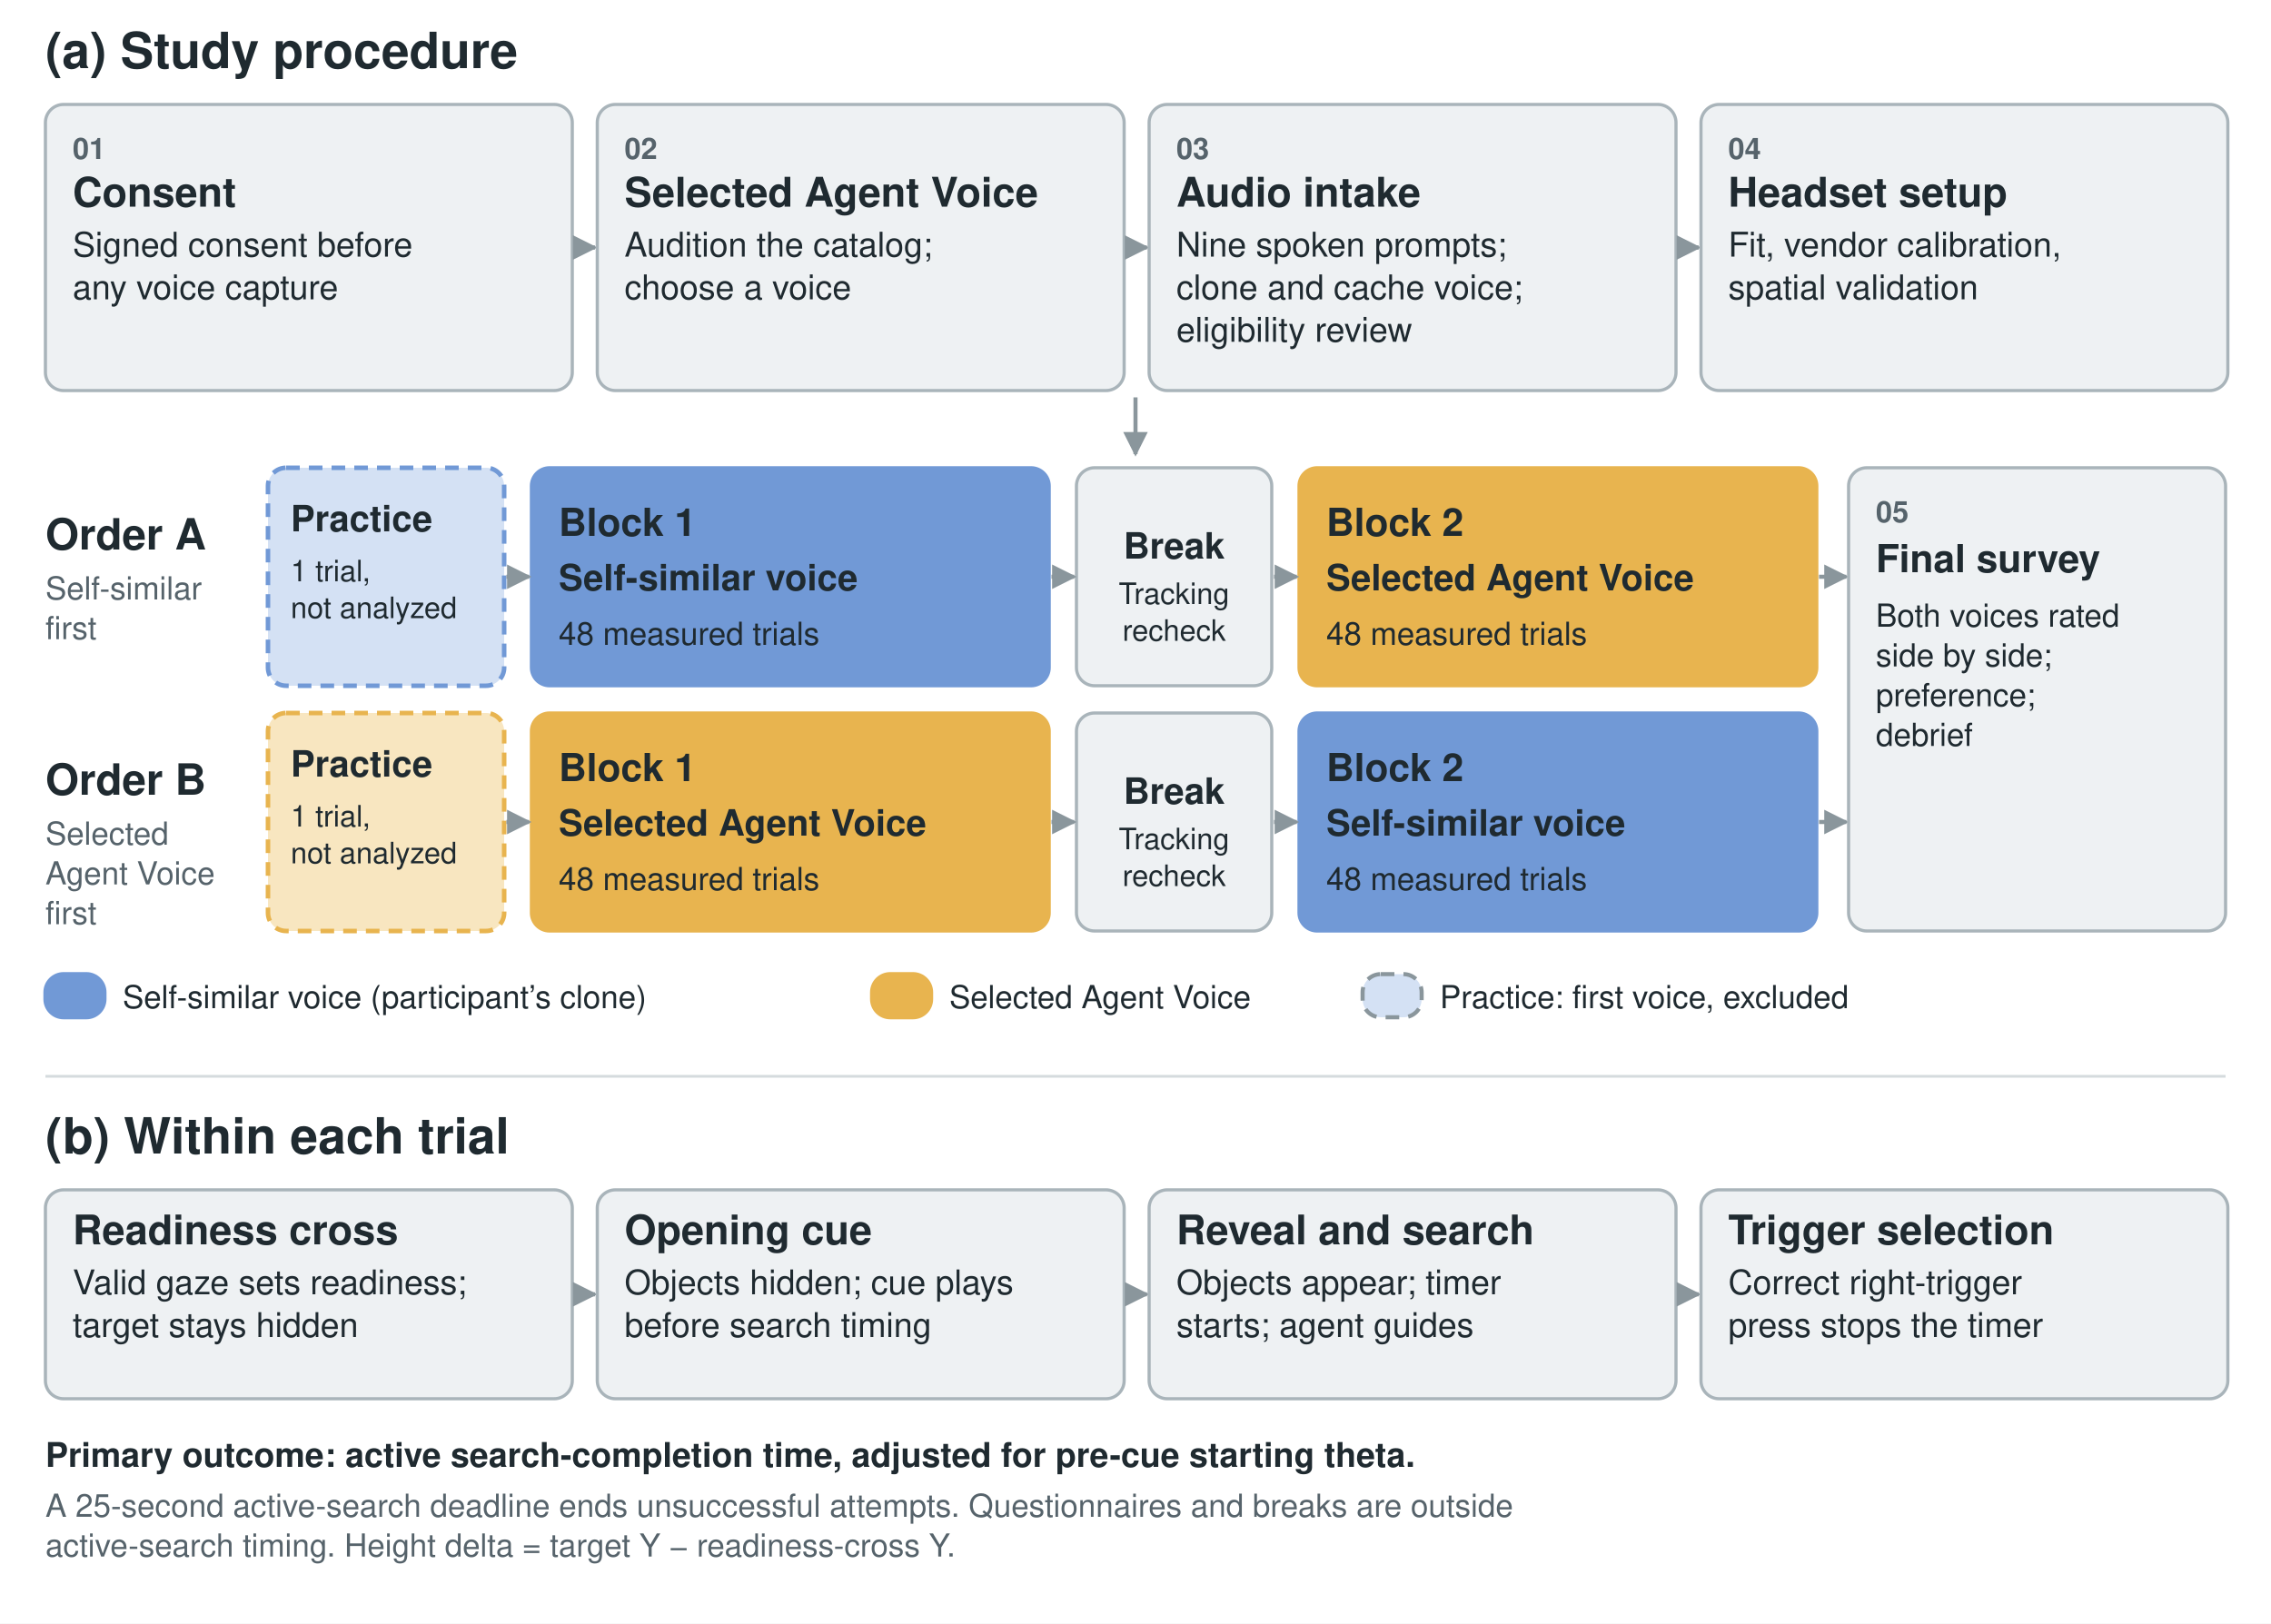
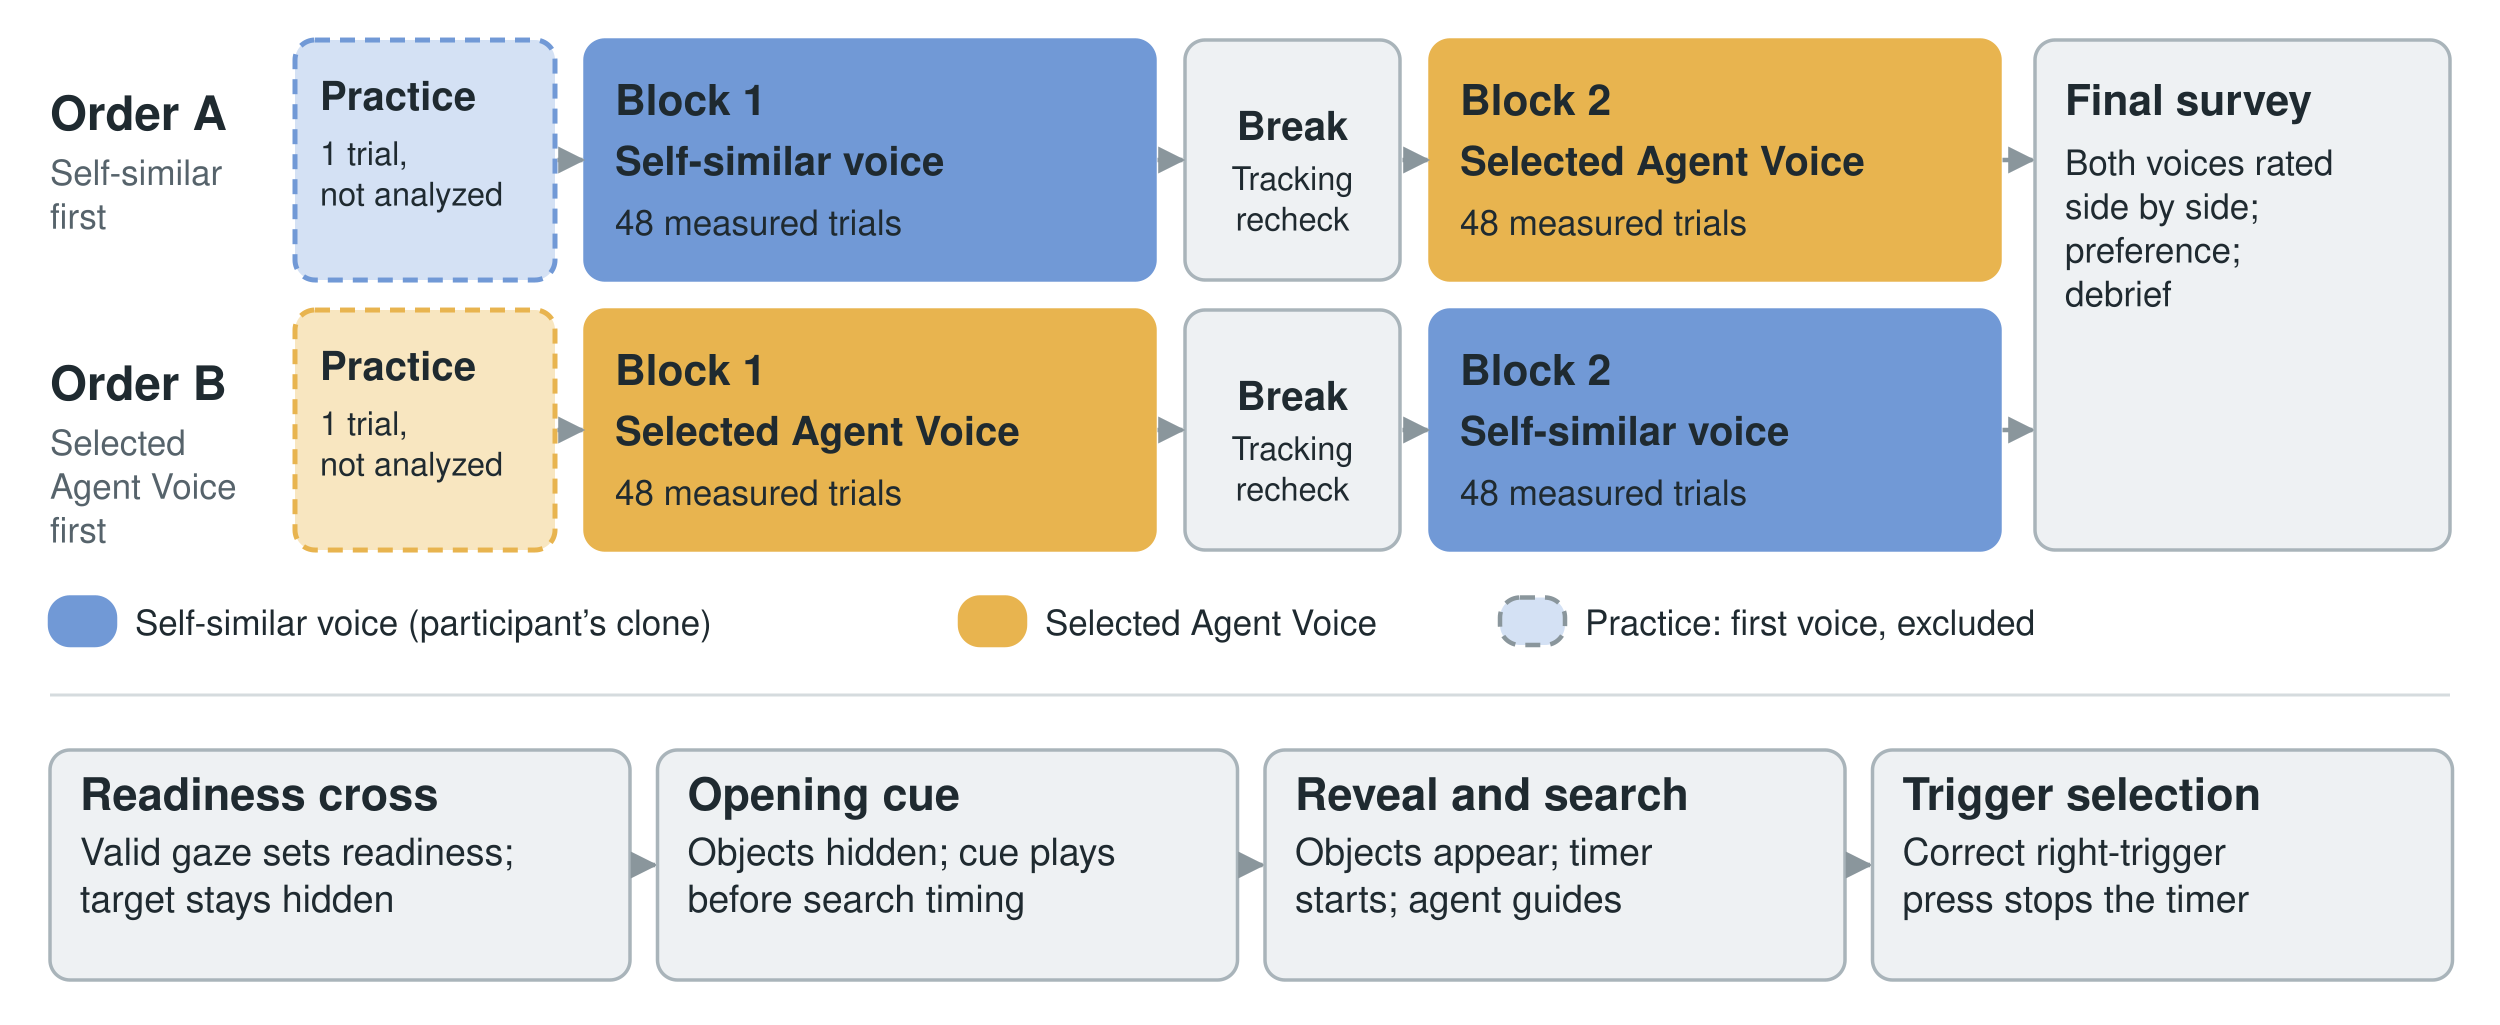
- <svg xmlns="http://www.w3.org/2000/svg" width="1000" height="715" viewBox="0 0 1000 715">
-   <rect width="1000" height="715" fill="white" />
+ <svg xmlns="http://www.w3.org/2000/svg" width="1000" height="410" viewBox="0 0 1000 410">
+   <rect width="1000" height="410" fill="white" />
  <defs>
    <marker id="arrow" viewBox="0 0 10 10" refX="9" refY="5" markerWidth="6" markerHeight="6" orient="auto">
      <path d="M0,0 L10,5 L0,10 z" fill="#8a969c" />
    </marker>
  </defs>
-   <text x="20" y="30.0" text-anchor="start" font-family="Helvetica,Arial,sans-serif" font-size="22" font-weight="bold" fill="#1f2a30">(a) Study procedure</text>
-   <rect x="20" y="46" width="232" height="126" rx="8" fill="#eef1f3" stroke="#a9b4ba" stroke-width="1.4" />
-   <text x="32" y="70.0" text-anchor="start" font-family="Helvetica,Arial,sans-serif" font-size="13" font-weight="bold" fill="#56636b">01</text>
-   <text x="32" y="91.0" text-anchor="start" font-family="Helvetica,Arial,sans-serif" font-size="18" font-weight="bold" fill="#1f2a30">Consent</text>
-   <text x="32" y="113.0" text-anchor="start" font-family="Helvetica,Arial,sans-serif" font-size="15" font-weight="normal" fill="#1f2a30">Signed consent before</text>
-   <text x="32" y="131.8" text-anchor="start" font-family="Helvetica,Arial,sans-serif" font-size="15" font-weight="normal" fill="#1f2a30">any voice capture</text>
-   <line x1="253" y1="109.0" x2="262" y2="109.0" stroke="#8a969c" stroke-width="1.8" marker-end="url(#arrow)" />
-   <rect x="263" y="46" width="232" height="126" rx="8" fill="#eef1f3" stroke="#a9b4ba" stroke-width="1.4" />
-   <text x="275" y="70.0" text-anchor="start" font-family="Helvetica,Arial,sans-serif" font-size="13" font-weight="bold" fill="#56636b">02</text>
-   <text x="275" y="91.0" text-anchor="start" font-family="Helvetica,Arial,sans-serif" font-size="18" font-weight="bold" fill="#1f2a30">Selected Agent Voice</text>
-   <text x="275" y="113.0" text-anchor="start" font-family="Helvetica,Arial,sans-serif" font-size="15" font-weight="normal" fill="#1f2a30">Audition the catalog;</text>
-   <text x="275" y="131.8" text-anchor="start" font-family="Helvetica,Arial,sans-serif" font-size="15" font-weight="normal" fill="#1f2a30">choose a voice</text>
-   <line x1="496" y1="109.0" x2="505" y2="109.0" stroke="#8a969c" stroke-width="1.8" marker-end="url(#arrow)" />
-   <rect x="506" y="46" width="232" height="126" rx="8" fill="#eef1f3" stroke="#a9b4ba" stroke-width="1.4" />
-   <text x="518" y="70.0" text-anchor="start" font-family="Helvetica,Arial,sans-serif" font-size="13" font-weight="bold" fill="#56636b">03</text>
-   <text x="518" y="91.0" text-anchor="start" font-family="Helvetica,Arial,sans-serif" font-size="18" font-weight="bold" fill="#1f2a30">Audio intake</text>
-   <text x="518" y="113.0" text-anchor="start" font-family="Helvetica,Arial,sans-serif" font-size="15" font-weight="normal" fill="#1f2a30">Nine spoken prompts;</text>
-   <text x="518" y="131.8" text-anchor="start" font-family="Helvetica,Arial,sans-serif" font-size="15" font-weight="normal" fill="#1f2a30">clone and cache voice;</text>
-   <text x="518" y="150.5" text-anchor="start" font-family="Helvetica,Arial,sans-serif" font-size="15" font-weight="normal" fill="#1f2a30">eligibility review</text>
-   <line x1="739" y1="109.0" x2="748" y2="109.0" stroke="#8a969c" stroke-width="1.8" marker-end="url(#arrow)" />
-   <rect x="749" y="46" width="232" height="126" rx="8" fill="#eef1f3" stroke="#a9b4ba" stroke-width="1.4" />
-   <text x="761" y="70.0" text-anchor="start" font-family="Helvetica,Arial,sans-serif" font-size="13" font-weight="bold" fill="#56636b">04</text>
-   <text x="761" y="91.0" text-anchor="start" font-family="Helvetica,Arial,sans-serif" font-size="18" font-weight="bold" fill="#1f2a30">Headset setup</text>
-   <text x="761" y="113.0" text-anchor="start" font-family="Helvetica,Arial,sans-serif" font-size="15" font-weight="normal" fill="#1f2a30">Fit, vendor calibration,</text>
-   <text x="761" y="131.8" text-anchor="start" font-family="Helvetica,Arial,sans-serif" font-size="15" font-weight="normal" fill="#1f2a30">spatial validation</text>
-   <line x1="500.0" y1="175" x2="500.0" y2="200" stroke="#8a969c" stroke-width="1.8" marker-end="url(#arrow)" />
-   <text x="20" y="242.0" text-anchor="start" font-family="Helvetica,Arial,sans-serif" font-size="19" font-weight="bold" fill="#1f2a30">Order A</text>
-   <text x="20" y="264.0" text-anchor="start" font-family="Helvetica,Arial,sans-serif" font-size="14" font-weight="normal" fill="#56636b">Self-similar</text>
-   <text x="20" y="281.5" text-anchor="start" font-family="Helvetica,Arial,sans-serif" font-size="14" font-weight="normal" fill="#56636b">first</text>
-   <rect x="118" y="206" width="104" height="96" rx="8" fill="#d4e1f4" stroke="#7199D6" stroke-width="2" stroke-dasharray="6 4" />
-   <text x="128" y="234.0" text-anchor="start" font-family="Helvetica,Arial,sans-serif" font-size="16" font-weight="bold" fill="#1f2a30">Practice</text>
-   <text x="128" y="256.0" text-anchor="start" font-family="Helvetica,Arial,sans-serif" font-size="13" font-weight="normal" fill="#1f2a30">1 trial,</text>
-   <text x="128" y="272.2" text-anchor="start" font-family="Helvetica,Arial,sans-serif" font-size="13" font-weight="normal" fill="#1f2a30">not analyzed</text>
-   <rect x="234" y="206" width="228" height="96" rx="8" fill="#7199D6" stroke="#7199D6" stroke-width="1.4" />
-   <text x="246" y="236.0" text-anchor="start" font-family="Helvetica,Arial,sans-serif" font-size="17" font-weight="bold" fill="#1f2a30">Block 1</text>
-   <text x="246" y="260.0" text-anchor="start" font-family="Helvetica,Arial,sans-serif" font-size="16" font-weight="bold" fill="#1f2a30">Self-similar voice</text>
-   <text x="246" y="284.0" text-anchor="start" font-family="Helvetica,Arial,sans-serif" font-size="14" font-weight="normal" fill="#1f2a30">48 measured trials</text>
-   <rect x="572" y="206" width="228" height="96" rx="8" fill="#E8B44F" stroke="#E8B44F" stroke-width="1.4" />
-   <text x="584" y="236.0" text-anchor="start" font-family="Helvetica,Arial,sans-serif" font-size="17" font-weight="bold" fill="#1f2a30">Block 2</text>
-   <text x="584" y="260.0" text-anchor="start" font-family="Helvetica,Arial,sans-serif" font-size="16" font-weight="bold" fill="#1f2a30">Selected Agent Voice</text>
-   <text x="584" y="284.0" text-anchor="start" font-family="Helvetica,Arial,sans-serif" font-size="14" font-weight="normal" fill="#1f2a30">48 measured trials</text>
-   <rect x="474" y="206" width="86" height="96" rx="8" fill="#eef1f3" stroke="#a9b4ba" stroke-width="1.4" />
-   <text x="517.0" y="246.0" text-anchor="middle" font-family="Helvetica,Arial,sans-serif" font-size="16" font-weight="bold" fill="#1f2a30">Break</text>
-   <text x="517.0" y="266.0" text-anchor="middle" font-family="Helvetica,Arial,sans-serif" font-size="13" font-weight="normal" fill="#1f2a30">Tracking</text>
-   <text x="517.0" y="282.2" text-anchor="middle" font-family="Helvetica,Arial,sans-serif" font-size="13" font-weight="normal" fill="#1f2a30">recheck</text>
-   <line x1="223" y1="254.0" x2="233" y2="254.0" stroke="#8a969c" stroke-width="1.8" marker-end="url(#arrow)" />
-   <line x1="463" y1="254.0" x2="473" y2="254.0" stroke="#8a969c" stroke-width="1.8" marker-end="url(#arrow)" />
-   <line x1="561" y1="254.0" x2="571" y2="254.0" stroke="#8a969c" stroke-width="1.8" marker-end="url(#arrow)" />
-   <line x1="801" y1="254.0" x2="813" y2="254.0" stroke="#8a969c" stroke-width="1.8" marker-end="url(#arrow)" />
-   <text x="20" y="350.0" text-anchor="start" font-family="Helvetica,Arial,sans-serif" font-size="19" font-weight="bold" fill="#1f2a30">Order B</text>
-   <text x="20" y="372.0" text-anchor="start" font-family="Helvetica,Arial,sans-serif" font-size="14" font-weight="normal" fill="#56636b">Selected</text>
-   <text x="20" y="389.5" text-anchor="start" font-family="Helvetica,Arial,sans-serif" font-size="14" font-weight="normal" fill="#56636b">Agent Voice</text>
-   <text x="20" y="407.0" text-anchor="start" font-family="Helvetica,Arial,sans-serif" font-size="14" font-weight="normal" fill="#56636b">first</text>
-   <rect x="118" y="314" width="104" height="96" rx="8" fill="#f8e6c0" stroke="#E8B44F" stroke-width="2" stroke-dasharray="6 4" />
-   <text x="128" y="342.0" text-anchor="start" font-family="Helvetica,Arial,sans-serif" font-size="16" font-weight="bold" fill="#1f2a30">Practice</text>
-   <text x="128" y="364.0" text-anchor="start" font-family="Helvetica,Arial,sans-serif" font-size="13" font-weight="normal" fill="#1f2a30">1 trial,</text>
-   <text x="128" y="380.2" text-anchor="start" font-family="Helvetica,Arial,sans-serif" font-size="13" font-weight="normal" fill="#1f2a30">not analyzed</text>
-   <rect x="234" y="314" width="228" height="96" rx="8" fill="#E8B44F" stroke="#E8B44F" stroke-width="1.4" />
-   <text x="246" y="344.0" text-anchor="start" font-family="Helvetica,Arial,sans-serif" font-size="17" font-weight="bold" fill="#1f2a30">Block 1</text>
-   <text x="246" y="368.0" text-anchor="start" font-family="Helvetica,Arial,sans-serif" font-size="16" font-weight="bold" fill="#1f2a30">Selected Agent Voice</text>
-   <text x="246" y="392.0" text-anchor="start" font-family="Helvetica,Arial,sans-serif" font-size="14" font-weight="normal" fill="#1f2a30">48 measured trials</text>
-   <rect x="572" y="314" width="228" height="96" rx="8" fill="#7199D6" stroke="#7199D6" stroke-width="1.4" />
-   <text x="584" y="344.0" text-anchor="start" font-family="Helvetica,Arial,sans-serif" font-size="17" font-weight="bold" fill="#1f2a30">Block 2</text>
-   <text x="584" y="368.0" text-anchor="start" font-family="Helvetica,Arial,sans-serif" font-size="16" font-weight="bold" fill="#1f2a30">Self-similar voice</text>
-   <text x="584" y="392.0" text-anchor="start" font-family="Helvetica,Arial,sans-serif" font-size="14" font-weight="normal" fill="#1f2a30">48 measured trials</text>
-   <rect x="474" y="314" width="86" height="96" rx="8" fill="#eef1f3" stroke="#a9b4ba" stroke-width="1.4" />
-   <text x="517.0" y="354.0" text-anchor="middle" font-family="Helvetica,Arial,sans-serif" font-size="16" font-weight="bold" fill="#1f2a30">Break</text>
-   <text x="517.0" y="374.0" text-anchor="middle" font-family="Helvetica,Arial,sans-serif" font-size="13" font-weight="normal" fill="#1f2a30">Tracking</text>
-   <text x="517.0" y="390.2" text-anchor="middle" font-family="Helvetica,Arial,sans-serif" font-size="13" font-weight="normal" fill="#1f2a30">recheck</text>
-   <line x1="223" y1="362.0" x2="233" y2="362.0" stroke="#8a969c" stroke-width="1.8" marker-end="url(#arrow)" />
-   <line x1="463" y1="362.0" x2="473" y2="362.0" stroke="#8a969c" stroke-width="1.8" marker-end="url(#arrow)" />
-   <line x1="561" y1="362.0" x2="571" y2="362.0" stroke="#8a969c" stroke-width="1.8" marker-end="url(#arrow)" />
-   <line x1="801" y1="362.0" x2="813" y2="362.0" stroke="#8a969c" stroke-width="1.8" marker-end="url(#arrow)" />
-   <rect x="814" y="206" width="166" height="204" rx="8" fill="#eef1f3" stroke="#a9b4ba" stroke-width="1.4" />
-   <text x="826" y="230.0" text-anchor="start" font-family="Helvetica,Arial,sans-serif" font-size="13" font-weight="bold" fill="#56636b">05</text>
-   <text x="826" y="252.0" text-anchor="start" font-family="Helvetica,Arial,sans-serif" font-size="17" font-weight="bold" fill="#1f2a30">Final survey</text>
-   <text x="826" y="276.0" text-anchor="start" font-family="Helvetica,Arial,sans-serif" font-size="14" font-weight="normal" fill="#1f2a30">Both voices rated</text>
-   <text x="826" y="293.5" text-anchor="start" font-family="Helvetica,Arial,sans-serif" font-size="14" font-weight="normal" fill="#1f2a30">side by side;</text>
-   <text x="826" y="311.0" text-anchor="start" font-family="Helvetica,Arial,sans-serif" font-size="14" font-weight="normal" fill="#1f2a30">preference;</text>
-   <text x="826" y="328.5" text-anchor="start" font-family="Helvetica,Arial,sans-serif" font-size="14" font-weight="normal" fill="#1f2a30">debrief</text>
-   <rect x="20" y="429" width="26" height="19" rx="8" fill="#7199D6" stroke="#7199D6" stroke-width="1.8" />
-   <text x="54" y="444.0" text-anchor="start" font-family="Helvetica,Arial,sans-serif" font-size="14" font-weight="normal" fill="#1f2a30">Self-similar voice (participant’s clone)</text>
-   <rect x="384.0" y="429" width="26" height="19" rx="8" fill="#E8B44F" stroke="#E8B44F" stroke-width="1.8" />
-   <text x="418.0" y="444.0" text-anchor="start" font-family="Helvetica,Arial,sans-serif" font-size="14" font-weight="normal" fill="#1f2a30">Selected Agent Voice</text>
-   <rect x="600.0" y="429" width="26" height="19" rx="8" fill="#d4e1f4" stroke="#8a969c" stroke-width="1.8" stroke-dasharray="6 4" />
-   <text x="634.0" y="444.0" text-anchor="start" font-family="Helvetica,Arial,sans-serif" font-size="14" font-weight="normal" fill="#1f2a30">Practice: first voice, excluded</text>
-   <line x1="20" y1="474" x2="980" y2="474" stroke="#d5dbde" stroke-width="1.2" />
-   <text x="20" y="508.0" text-anchor="start" font-family="Helvetica,Arial,sans-serif" font-size="22" font-weight="bold" fill="#1f2a30">(b) Within each trial</text>
-   <rect x="20" y="524" width="232" height="92" rx="8" fill="#eef1f3" stroke="#a9b4ba" stroke-width="1.4" />
-   <text x="32" y="548.0" text-anchor="start" font-family="Helvetica,Arial,sans-serif" font-size="18" font-weight="bold" fill="#1f2a30">Readiness cross</text>
-   <text x="32" y="570.0" text-anchor="start" font-family="Helvetica,Arial,sans-serif" font-size="15" font-weight="normal" fill="#1f2a30">Valid gaze sets readiness;</text>
-   <text x="32" y="588.8" text-anchor="start" font-family="Helvetica,Arial,sans-serif" font-size="15" font-weight="normal" fill="#1f2a30">target stays hidden</text>
-   <line x1="253" y1="570.0" x2="262" y2="570.0" stroke="#8a969c" stroke-width="1.8" marker-end="url(#arrow)" />
-   <rect x="263" y="524" width="232" height="92" rx="8" fill="#eef1f3" stroke="#a9b4ba" stroke-width="1.4" />
-   <text x="275" y="548.0" text-anchor="start" font-family="Helvetica,Arial,sans-serif" font-size="18" font-weight="bold" fill="#1f2a30">Opening cue</text>
-   <text x="275" y="570.0" text-anchor="start" font-family="Helvetica,Arial,sans-serif" font-size="15" font-weight="normal" fill="#1f2a30">Objects hidden; cue plays</text>
-   <text x="275" y="588.8" text-anchor="start" font-family="Helvetica,Arial,sans-serif" font-size="15" font-weight="normal" fill="#1f2a30">before search timing</text>
-   <line x1="496" y1="570.0" x2="505" y2="570.0" stroke="#8a969c" stroke-width="1.8" marker-end="url(#arrow)" />
-   <rect x="506" y="524" width="232" height="92" rx="8" fill="#eef1f3" stroke="#a9b4ba" stroke-width="1.4" />
-   <text x="518" y="548.0" text-anchor="start" font-family="Helvetica,Arial,sans-serif" font-size="18" font-weight="bold" fill="#1f2a30">Reveal and search</text>
-   <text x="518" y="570.0" text-anchor="start" font-family="Helvetica,Arial,sans-serif" font-size="15" font-weight="normal" fill="#1f2a30">Objects appear; timer</text>
-   <text x="518" y="588.8" text-anchor="start" font-family="Helvetica,Arial,sans-serif" font-size="15" font-weight="normal" fill="#1f2a30">starts; agent guides</text>
-   <line x1="739" y1="570.0" x2="748" y2="570.0" stroke="#8a969c" stroke-width="1.8" marker-end="url(#arrow)" />
-   <rect x="749" y="524" width="232" height="92" rx="8" fill="#eef1f3" stroke="#a9b4ba" stroke-width="1.4" />
-   <text x="761" y="548.0" text-anchor="start" font-family="Helvetica,Arial,sans-serif" font-size="18" font-weight="bold" fill="#1f2a30">Trigger selection</text>
-   <text x="761" y="570.0" text-anchor="start" font-family="Helvetica,Arial,sans-serif" font-size="15" font-weight="normal" fill="#1f2a30">Correct right-trigger</text>
-   <text x="761" y="588.8" text-anchor="start" font-family="Helvetica,Arial,sans-serif" font-size="15" font-weight="normal" fill="#1f2a30">press stops the timer</text>
-   <text x="20" y="646.0" text-anchor="start" font-family="Helvetica,Arial,sans-serif" font-size="15" font-weight="bold" fill="#1f2a30">Primary outcome: active search-completion time, adjusted for pre-cue starting theta.</text>
-   <text x="20" y="668.0" text-anchor="start" font-family="Helvetica,Arial,sans-serif" font-size="14" font-weight="normal" fill="#56636b">A 25-second active-search deadline ends unsuccessful attempts. Questionnaires and breaks are outside</text>
-   <text x="20" y="685.5" text-anchor="start" font-family="Helvetica,Arial,sans-serif" font-size="14" font-weight="normal" fill="#56636b">active-search timing. Height delta = target Y − readiness-cross Y.</text>
+   <text x="20" y="52.0" text-anchor="start" font-family="Helvetica,Arial,sans-serif" font-size="19" font-weight="bold" fill="#1f2a30">Order A</text>
+   <text x="20" y="74.0" text-anchor="start" font-family="Helvetica,Arial,sans-serif" font-size="14" font-weight="normal" fill="#56636b">Self-similar</text>
+   <text x="20" y="91.5" text-anchor="start" font-family="Helvetica,Arial,sans-serif" font-size="14" font-weight="normal" fill="#56636b">first</text>
+   <rect x="118" y="16" width="104" height="96" rx="8" fill="#d4e1f4" stroke="#7199D6" stroke-width="2" stroke-dasharray="6 4" />
+   <text x="128" y="44.0" text-anchor="start" font-family="Helvetica,Arial,sans-serif" font-size="16" font-weight="bold" fill="#1f2a30">Practice</text>
+   <text x="128" y="66.0" text-anchor="start" font-family="Helvetica,Arial,sans-serif" font-size="13" font-weight="normal" fill="#1f2a30">1 trial,</text>
+   <text x="128" y="82.2" text-anchor="start" font-family="Helvetica,Arial,sans-serif" font-size="13" font-weight="normal" fill="#1f2a30">not analyzed</text>
+   <rect x="234" y="16" width="228" height="96" rx="8" fill="#7199D6" stroke="#7199D6" stroke-width="1.4" />
+   <text x="246" y="46.0" text-anchor="start" font-family="Helvetica,Arial,sans-serif" font-size="17" font-weight="bold" fill="#1f2a30">Block 1</text>
+   <text x="246" y="70.0" text-anchor="start" font-family="Helvetica,Arial,sans-serif" font-size="16" font-weight="bold" fill="#1f2a30">Self-similar voice</text>
+   <text x="246" y="94.0" text-anchor="start" font-family="Helvetica,Arial,sans-serif" font-size="14" font-weight="normal" fill="#1f2a30">48 measured trials</text>
+   <rect x="572" y="16" width="228" height="96" rx="8" fill="#E8B44F" stroke="#E8B44F" stroke-width="1.4" />
+   <text x="584" y="46.0" text-anchor="start" font-family="Helvetica,Arial,sans-serif" font-size="17" font-weight="bold" fill="#1f2a30">Block 2</text>
+   <text x="584" y="70.0" text-anchor="start" font-family="Helvetica,Arial,sans-serif" font-size="16" font-weight="bold" fill="#1f2a30">Selected Agent Voice</text>
+   <text x="584" y="94.0" text-anchor="start" font-family="Helvetica,Arial,sans-serif" font-size="14" font-weight="normal" fill="#1f2a30">48 measured trials</text>
+   <rect x="474" y="16" width="86" height="96" rx="8" fill="#eef1f3" stroke="#a9b4ba" stroke-width="1.4" />
+   <text x="517.0" y="56.0" text-anchor="middle" font-family="Helvetica,Arial,sans-serif" font-size="16" font-weight="bold" fill="#1f2a30">Break</text>
+   <text x="517.0" y="76.0" text-anchor="middle" font-family="Helvetica,Arial,sans-serif" font-size="13" font-weight="normal" fill="#1f2a30">Tracking</text>
+   <text x="517.0" y="92.2" text-anchor="middle" font-family="Helvetica,Arial,sans-serif" font-size="13" font-weight="normal" fill="#1f2a30">recheck</text>
+   <line x1="223" y1="64.0" x2="233" y2="64.0" stroke="#8a969c" stroke-width="1.8" marker-end="url(#arrow)" />
+   <line x1="463" y1="64.0" x2="473" y2="64.0" stroke="#8a969c" stroke-width="1.8" marker-end="url(#arrow)" />
+   <line x1="561" y1="64.0" x2="571" y2="64.0" stroke="#8a969c" stroke-width="1.8" marker-end="url(#arrow)" />
+   <line x1="801" y1="64.0" x2="813" y2="64.0" stroke="#8a969c" stroke-width="1.8" marker-end="url(#arrow)" />
+   <text x="20" y="160.0" text-anchor="start" font-family="Helvetica,Arial,sans-serif" font-size="19" font-weight="bold" fill="#1f2a30">Order B</text>
+   <text x="20" y="182.0" text-anchor="start" font-family="Helvetica,Arial,sans-serif" font-size="14" font-weight="normal" fill="#56636b">Selected</text>
+   <text x="20" y="199.5" text-anchor="start" font-family="Helvetica,Arial,sans-serif" font-size="14" font-weight="normal" fill="#56636b">Agent Voice</text>
+   <text x="20" y="217.0" text-anchor="start" font-family="Helvetica,Arial,sans-serif" font-size="14" font-weight="normal" fill="#56636b">first</text>
+   <rect x="118" y="124" width="104" height="96" rx="8" fill="#f8e6c0" stroke="#E8B44F" stroke-width="2" stroke-dasharray="6 4" />
+   <text x="128" y="152.0" text-anchor="start" font-family="Helvetica,Arial,sans-serif" font-size="16" font-weight="bold" fill="#1f2a30">Practice</text>
+   <text x="128" y="174.0" text-anchor="start" font-family="Helvetica,Arial,sans-serif" font-size="13" font-weight="normal" fill="#1f2a30">1 trial,</text>
+   <text x="128" y="190.2" text-anchor="start" font-family="Helvetica,Arial,sans-serif" font-size="13" font-weight="normal" fill="#1f2a30">not analyzed</text>
+   <rect x="234" y="124" width="228" height="96" rx="8" fill="#E8B44F" stroke="#E8B44F" stroke-width="1.4" />
+   <text x="246" y="154.0" text-anchor="start" font-family="Helvetica,Arial,sans-serif" font-size="17" font-weight="bold" fill="#1f2a30">Block 1</text>
+   <text x="246" y="178.0" text-anchor="start" font-family="Helvetica,Arial,sans-serif" font-size="16" font-weight="bold" fill="#1f2a30">Selected Agent Voice</text>
+   <text x="246" y="202.0" text-anchor="start" font-family="Helvetica,Arial,sans-serif" font-size="14" font-weight="normal" fill="#1f2a30">48 measured trials</text>
+   <rect x="572" y="124" width="228" height="96" rx="8" fill="#7199D6" stroke="#7199D6" stroke-width="1.4" />
+   <text x="584" y="154.0" text-anchor="start" font-family="Helvetica,Arial,sans-serif" font-size="17" font-weight="bold" fill="#1f2a30">Block 2</text>
+   <text x="584" y="178.0" text-anchor="start" font-family="Helvetica,Arial,sans-serif" font-size="16" font-weight="bold" fill="#1f2a30">Self-similar voice</text>
+   <text x="584" y="202.0" text-anchor="start" font-family="Helvetica,Arial,sans-serif" font-size="14" font-weight="normal" fill="#1f2a30">48 measured trials</text>
+   <rect x="474" y="124" width="86" height="96" rx="8" fill="#eef1f3" stroke="#a9b4ba" stroke-width="1.4" />
+   <text x="517.0" y="164.0" text-anchor="middle" font-family="Helvetica,Arial,sans-serif" font-size="16" font-weight="bold" fill="#1f2a30">Break</text>
+   <text x="517.0" y="184.0" text-anchor="middle" font-family="Helvetica,Arial,sans-serif" font-size="13" font-weight="normal" fill="#1f2a30">Tracking</text>
+   <text x="517.0" y="200.2" text-anchor="middle" font-family="Helvetica,Arial,sans-serif" font-size="13" font-weight="normal" fill="#1f2a30">recheck</text>
+   <line x1="223" y1="172.0" x2="233" y2="172.0" stroke="#8a969c" stroke-width="1.8" marker-end="url(#arrow)" />
+   <line x1="463" y1="172.0" x2="473" y2="172.0" stroke="#8a969c" stroke-width="1.8" marker-end="url(#arrow)" />
+   <line x1="561" y1="172.0" x2="571" y2="172.0" stroke="#8a969c" stroke-width="1.8" marker-end="url(#arrow)" />
+   <line x1="801" y1="172.0" x2="813" y2="172.0" stroke="#8a969c" stroke-width="1.8" marker-end="url(#arrow)" />
+   <rect x="814" y="16" width="166" height="204" rx="8" fill="#eef1f3" stroke="#a9b4ba" stroke-width="1.4" />
+   <text x="826" y="46.0" text-anchor="start" font-family="Helvetica,Arial,sans-serif" font-size="17" font-weight="bold" fill="#1f2a30">Final survey</text>
+   <text x="826" y="70.0" text-anchor="start" font-family="Helvetica,Arial,sans-serif" font-size="14" font-weight="normal" fill="#1f2a30">Both voices rated</text>
+   <text x="826" y="87.5" text-anchor="start" font-family="Helvetica,Arial,sans-serif" font-size="14" font-weight="normal" fill="#1f2a30">side by side;</text>
+   <text x="826" y="105.0" text-anchor="start" font-family="Helvetica,Arial,sans-serif" font-size="14" font-weight="normal" fill="#1f2a30">preference;</text>
+   <text x="826" y="122.5" text-anchor="start" font-family="Helvetica,Arial,sans-serif" font-size="14" font-weight="normal" fill="#1f2a30">debrief</text>
+   <rect x="20" y="239" width="26" height="19" rx="8" fill="#7199D6" stroke="#7199D6" stroke-width="1.8" />
+   <text x="54" y="254.0" text-anchor="start" font-family="Helvetica,Arial,sans-serif" font-size="14" font-weight="normal" fill="#1f2a30">Self-similar voice (participant’s clone)</text>
+   <rect x="384.0" y="239" width="26" height="19" rx="8" fill="#E8B44F" stroke="#E8B44F" stroke-width="1.8" />
+   <text x="418.0" y="254.0" text-anchor="start" font-family="Helvetica,Arial,sans-serif" font-size="14" font-weight="normal" fill="#1f2a30">Selected Agent Voice</text>
+   <rect x="600.0" y="239" width="26" height="19" rx="8" fill="#d4e1f4" stroke="#8a969c" stroke-width="1.8" stroke-dasharray="6 4" />
+   <text x="634.0" y="254.0" text-anchor="start" font-family="Helvetica,Arial,sans-serif" font-size="14" font-weight="normal" fill="#1f2a30">Practice: first voice, excluded</text>
+   <line x1="20" y1="278" x2="980" y2="278" stroke="#d5dbde" stroke-width="1.2" />
+   <rect x="20" y="300" width="232" height="92" rx="8" fill="#eef1f3" stroke="#a9b4ba" stroke-width="1.4" />
+   <text x="32" y="324.0" text-anchor="start" font-family="Helvetica,Arial,sans-serif" font-size="18" font-weight="bold" fill="#1f2a30">Readiness cross</text>
+   <text x="32" y="346.0" text-anchor="start" font-family="Helvetica,Arial,sans-serif" font-size="15" font-weight="normal" fill="#1f2a30">Valid gaze sets readiness;</text>
+   <text x="32" y="364.8" text-anchor="start" font-family="Helvetica,Arial,sans-serif" font-size="15" font-weight="normal" fill="#1f2a30">target stays hidden</text>
+   <line x1="253" y1="346.0" x2="262" y2="346.0" stroke="#8a969c" stroke-width="1.8" marker-end="url(#arrow)" />
+   <rect x="263" y="300" width="232" height="92" rx="8" fill="#eef1f3" stroke="#a9b4ba" stroke-width="1.4" />
+   <text x="275" y="324.0" text-anchor="start" font-family="Helvetica,Arial,sans-serif" font-size="18" font-weight="bold" fill="#1f2a30">Opening cue</text>
+   <text x="275" y="346.0" text-anchor="start" font-family="Helvetica,Arial,sans-serif" font-size="15" font-weight="normal" fill="#1f2a30">Objects hidden; cue plays</text>
+   <text x="275" y="364.8" text-anchor="start" font-family="Helvetica,Arial,sans-serif" font-size="15" font-weight="normal" fill="#1f2a30">before search timing</text>
+   <line x1="496" y1="346.0" x2="505" y2="346.0" stroke="#8a969c" stroke-width="1.8" marker-end="url(#arrow)" />
+   <rect x="506" y="300" width="232" height="92" rx="8" fill="#eef1f3" stroke="#a9b4ba" stroke-width="1.4" />
+   <text x="518" y="324.0" text-anchor="start" font-family="Helvetica,Arial,sans-serif" font-size="18" font-weight="bold" fill="#1f2a30">Reveal and search</text>
+   <text x="518" y="346.0" text-anchor="start" font-family="Helvetica,Arial,sans-serif" font-size="15" font-weight="normal" fill="#1f2a30">Objects appear; timer</text>
+   <text x="518" y="364.8" text-anchor="start" font-family="Helvetica,Arial,sans-serif" font-size="15" font-weight="normal" fill="#1f2a30">starts; agent guides</text>
+   <line x1="739" y1="346.0" x2="748" y2="346.0" stroke="#8a969c" stroke-width="1.8" marker-end="url(#arrow)" />
+   <rect x="749" y="300" width="232" height="92" rx="8" fill="#eef1f3" stroke="#a9b4ba" stroke-width="1.4" />
+   <text x="761" y="324.0" text-anchor="start" font-family="Helvetica,Arial,sans-serif" font-size="18" font-weight="bold" fill="#1f2a30">Trigger selection</text>
+   <text x="761" y="346.0" text-anchor="start" font-family="Helvetica,Arial,sans-serif" font-size="15" font-weight="normal" fill="#1f2a30">Correct right-trigger</text>
+   <text x="761" y="364.8" text-anchor="start" font-family="Helvetica,Arial,sans-serif" font-size="15" font-weight="normal" fill="#1f2a30">press stops the timer</text>
</svg>
